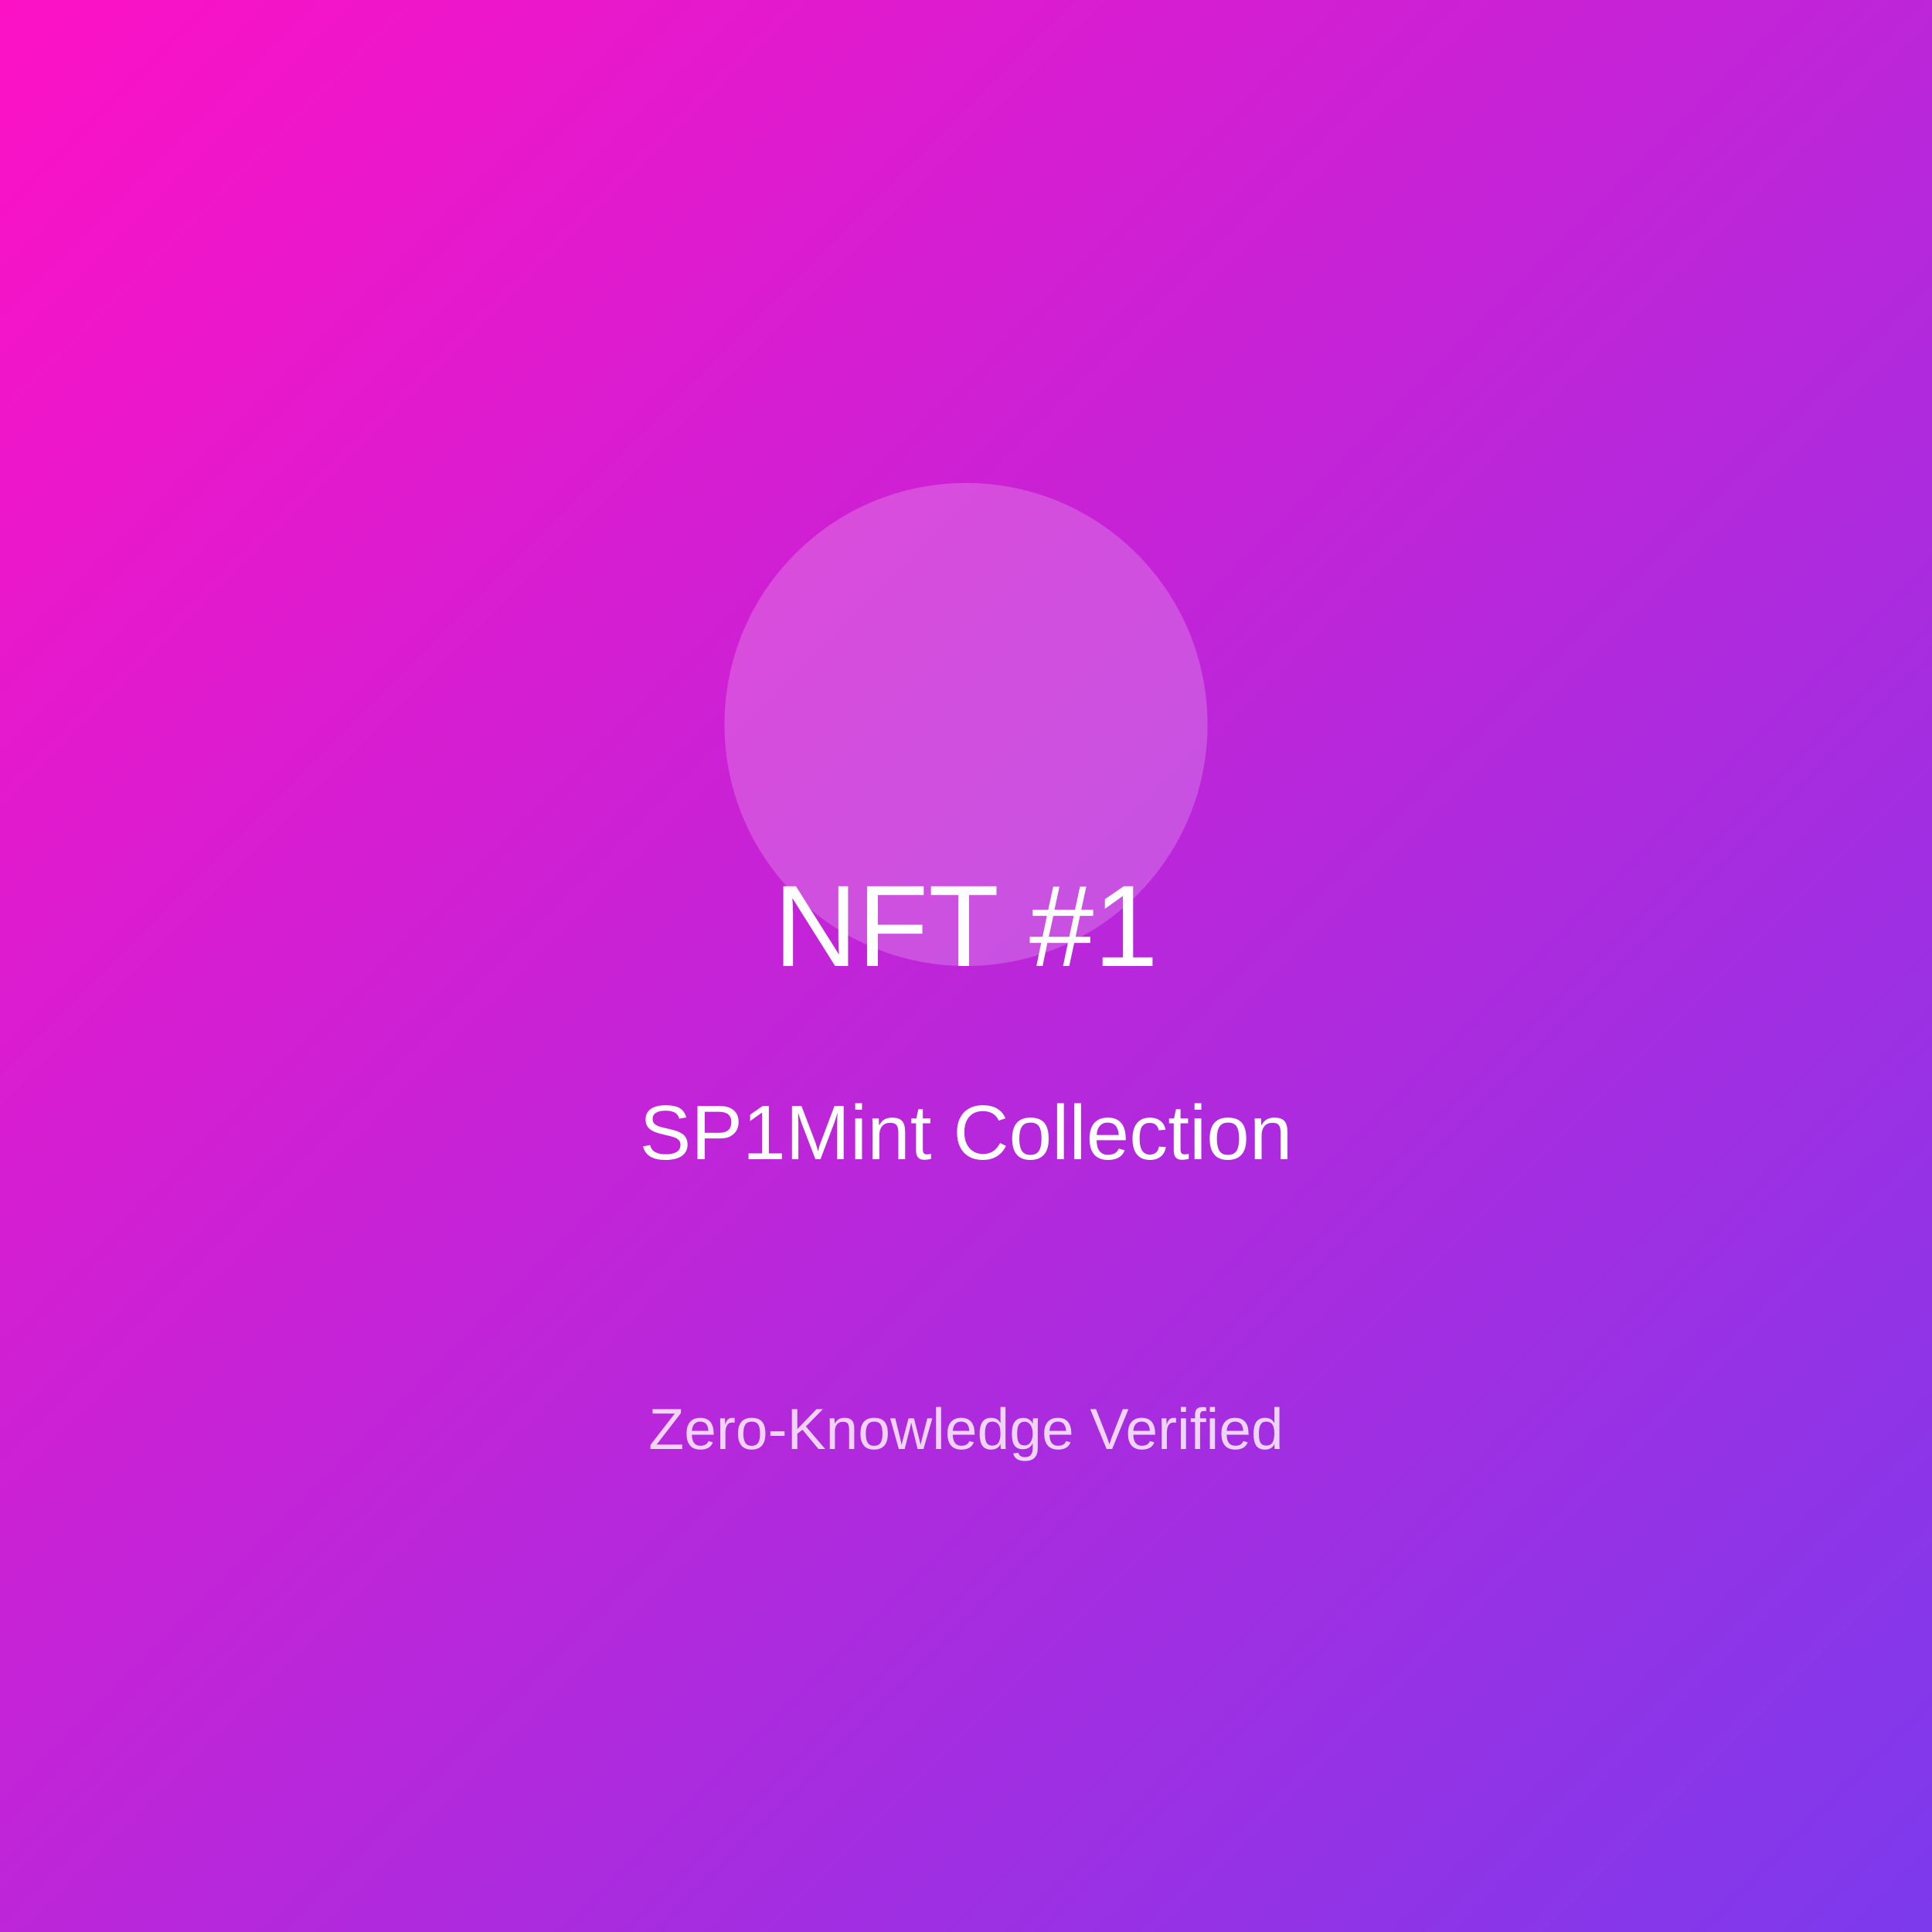
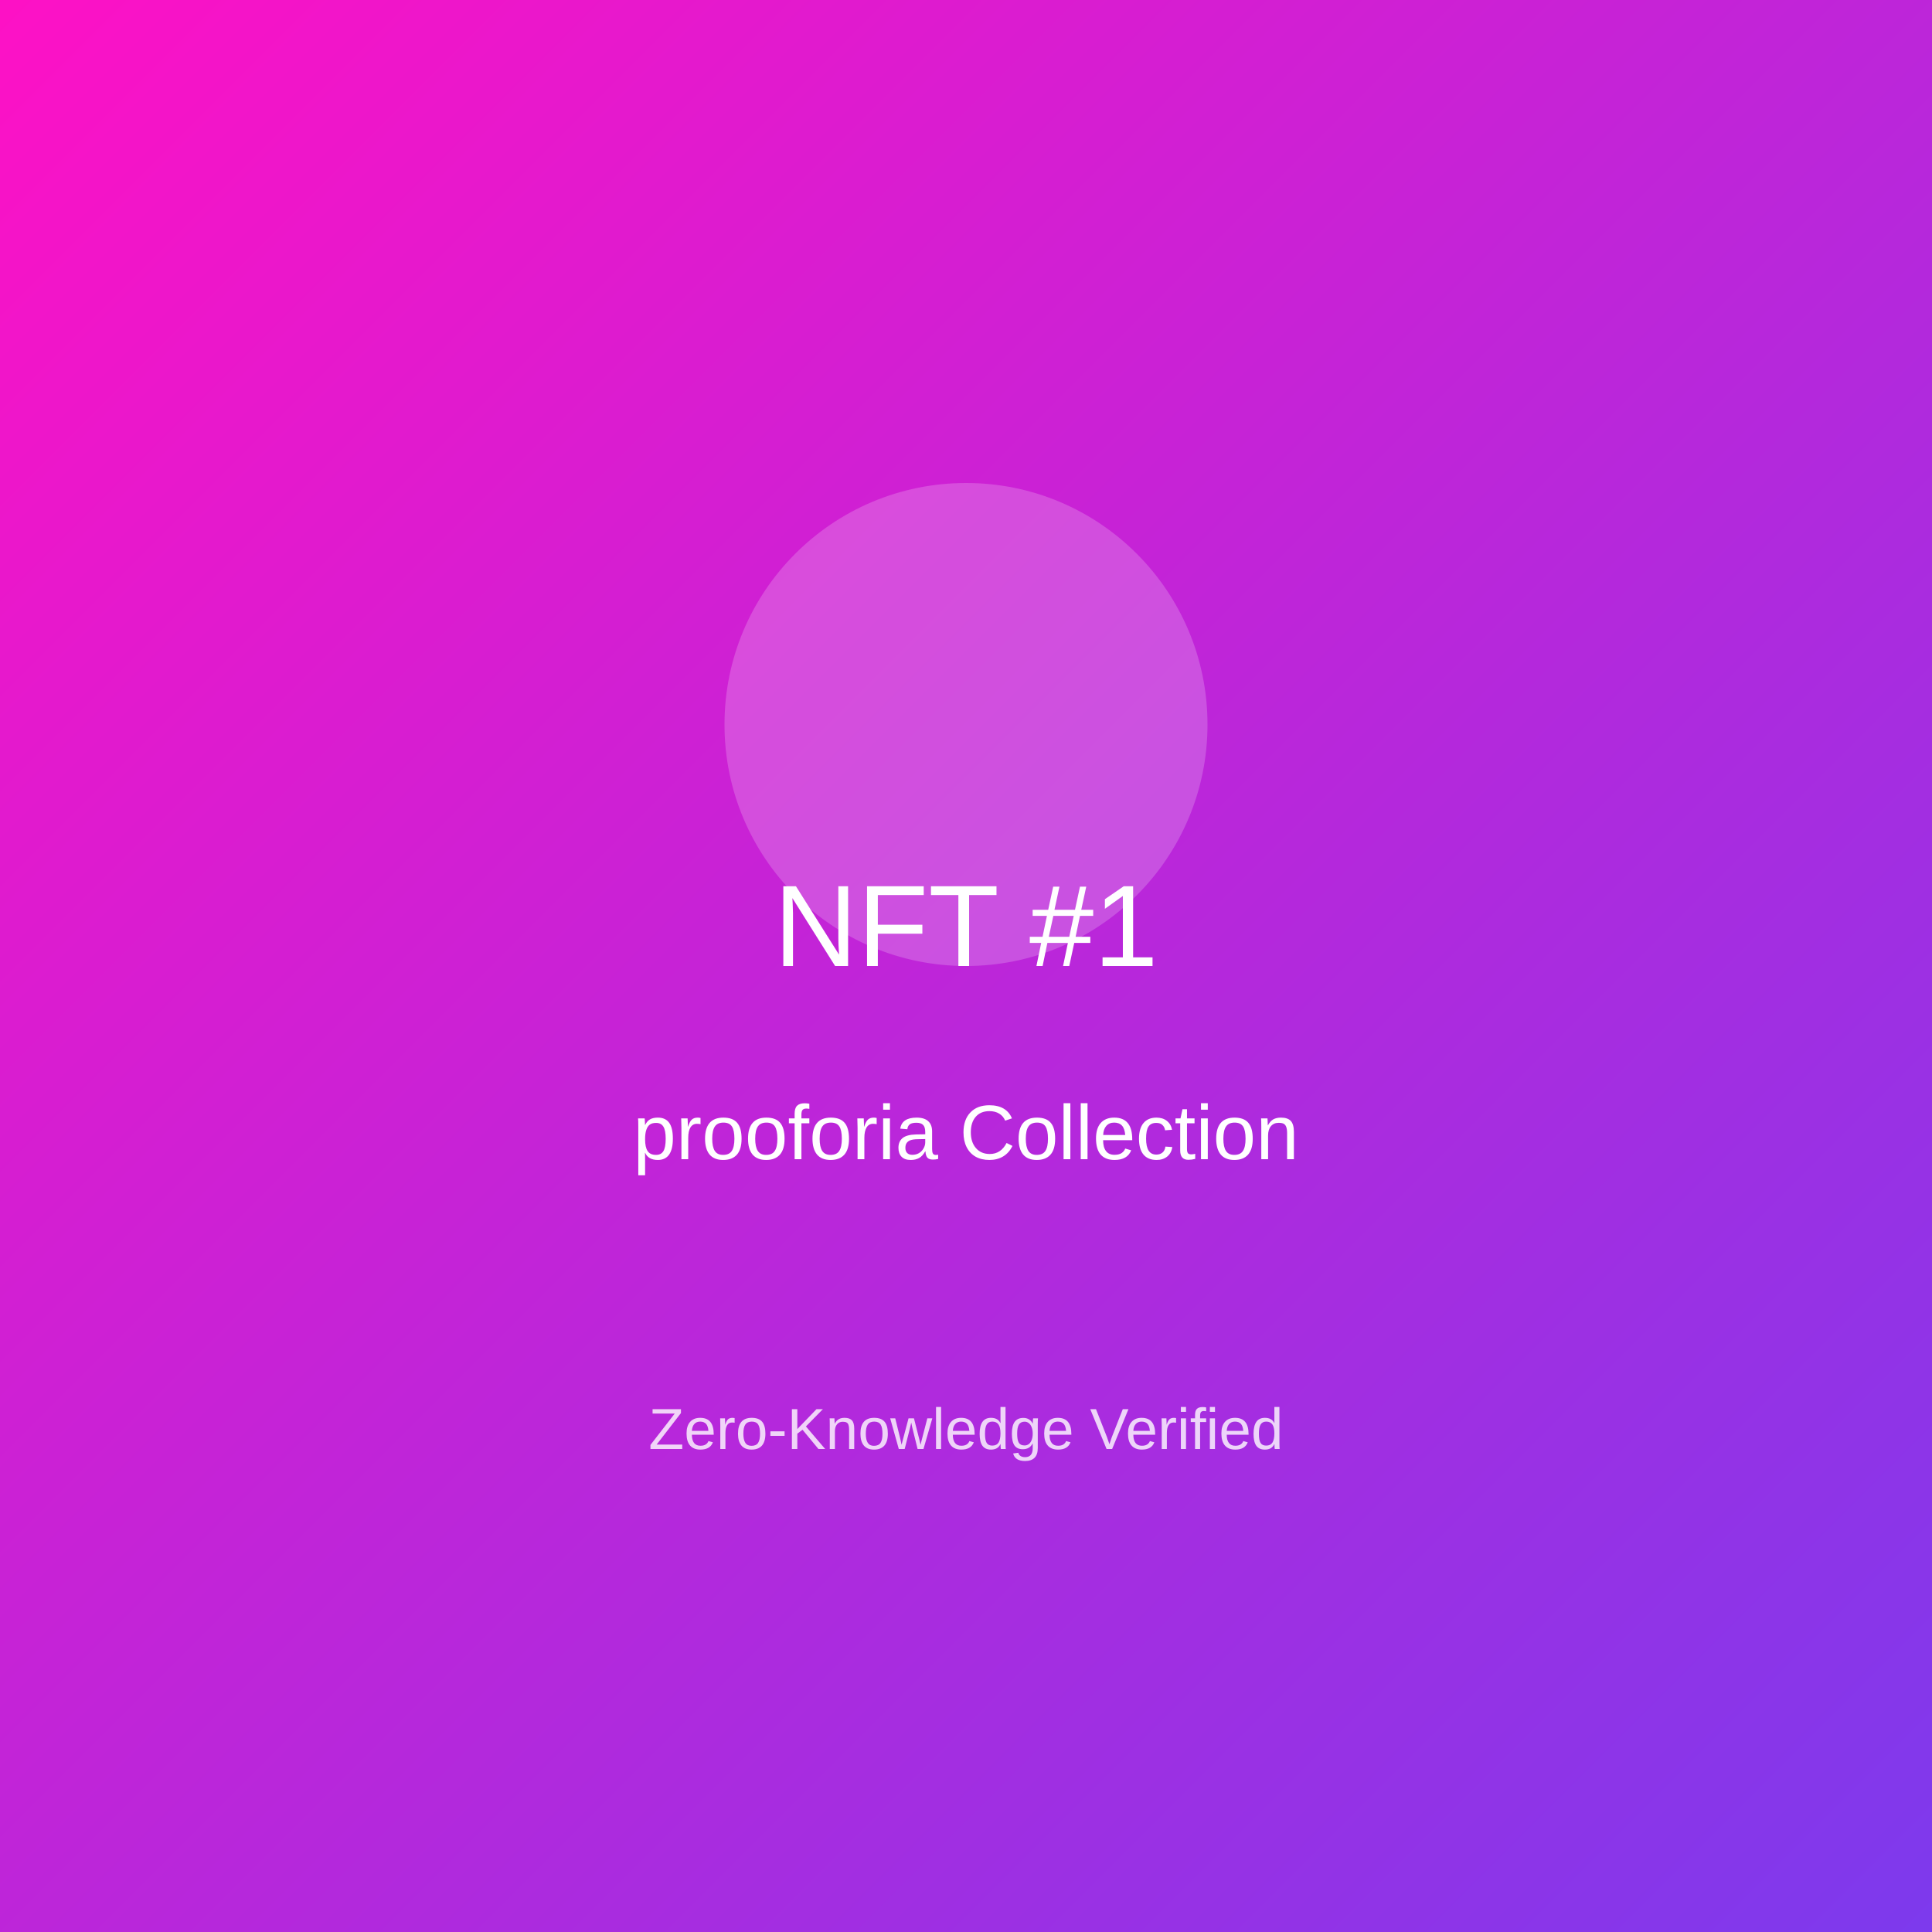
<svg xmlns="http://www.w3.org/2000/svg" width="400" height="400">
  <defs>
    <linearGradient id="grad1" x1="0%" y1="0%" x2="100%" y2="100%">
      <stop offset="0%" style="stop-color:#FE11C5;stop-opacity:1" />
      <stop offset="100%" style="stop-color:#7C3AED;stop-opacity:1" />
    </linearGradient>
  </defs>
  <rect width="100%" height="100%" fill="url(#grad1)" />
  <circle cx="200" cy="150" r="50" fill="rgba(255,255,255,0.2)" />
  <text x="200" y="200" text-anchor="middle" fill="white" font-size="24" font-family="Arial, sans-serif">NFT #1</text>
-   <text x="200" y="240" text-anchor="middle" fill="white" font-size="16" font-family="Arial, sans-serif">SP1Mint Collection</text>
+   <text x="200" y="240" text-anchor="middle" fill="white" font-size="16" font-family="Arial, sans-serif">prooforia Collection</text>
  <text x="200" y="300" text-anchor="middle" fill="rgba(255,255,255,0.8)" font-size="12" font-family="Arial, sans-serif">Zero-Knowledge Verified</text>
</svg>
